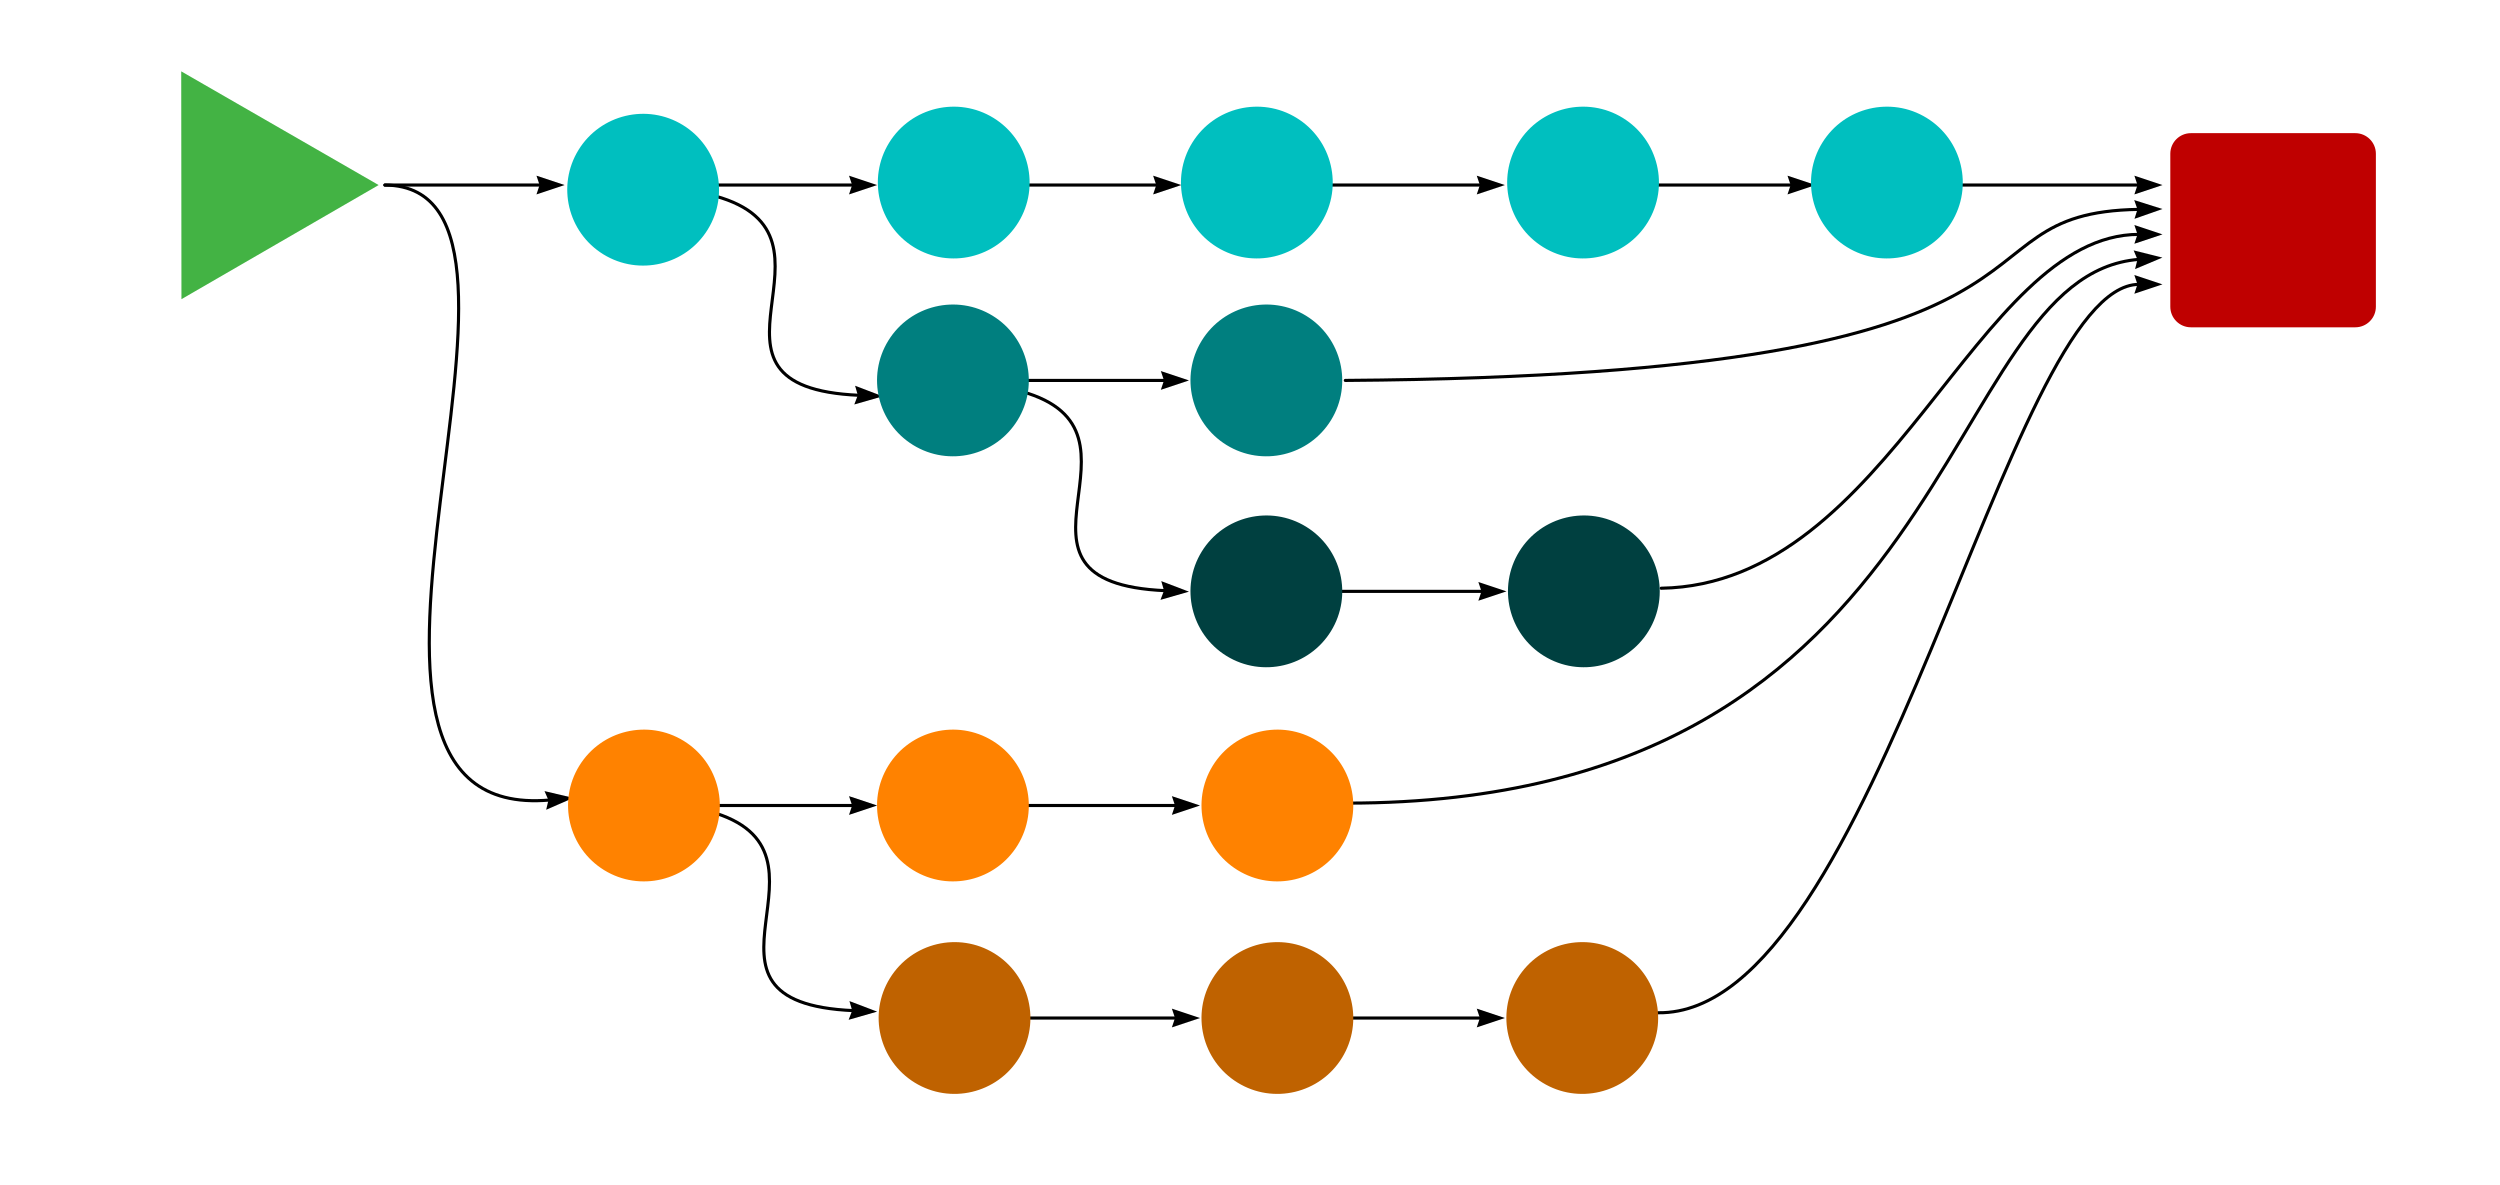
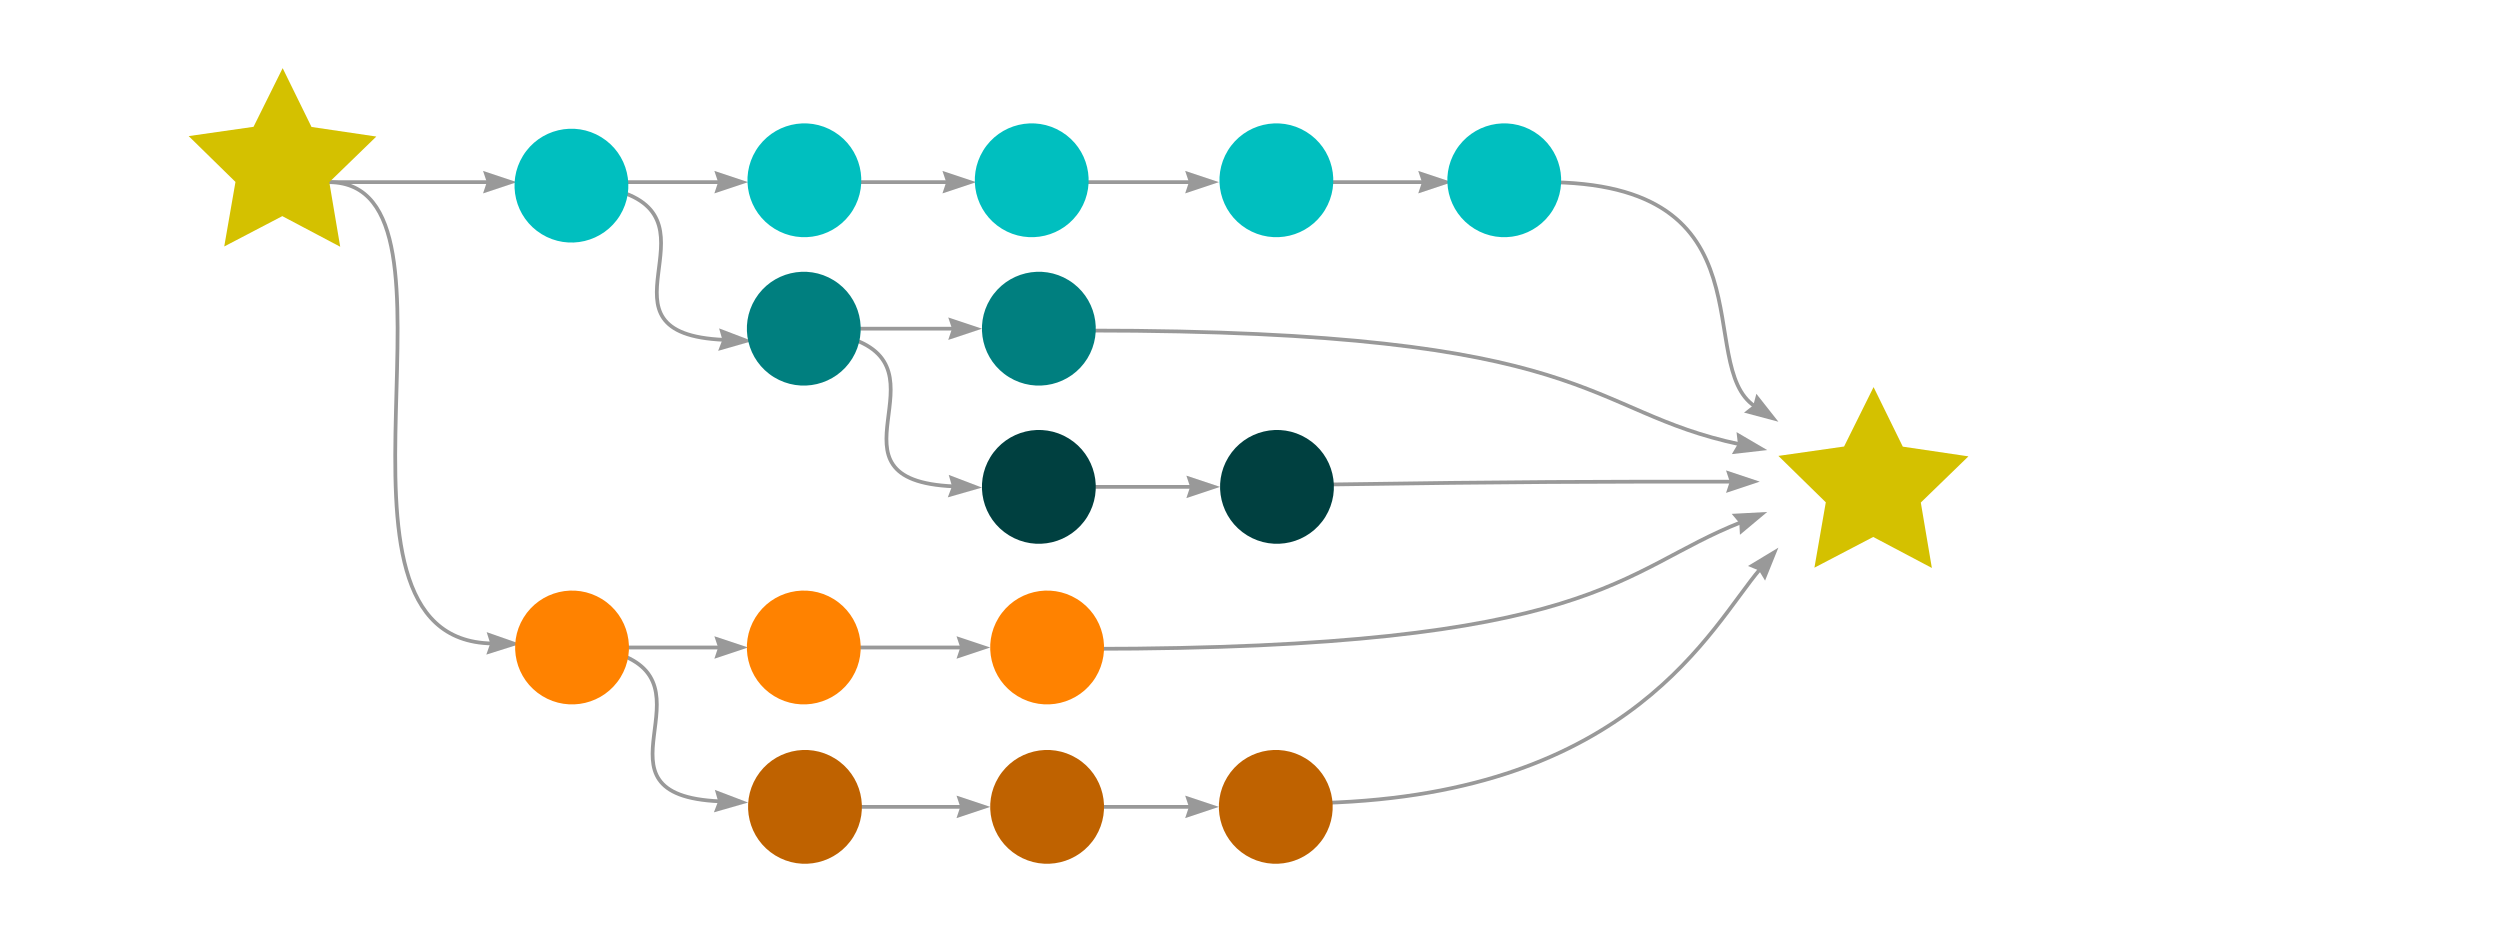
- <svg xmlns="http://www.w3.org/2000/svg" stroke-width="0.501" stroke-linejoin="bevel" fill-rule="evenodd" version="1.1" overflow="visible" width="600pt" height="284.25pt" viewBox="0 0 600 284.25">
+ <svg xmlns="http://www.w3.org/2000/svg" stroke-width="0.501" stroke-linejoin="bevel" fill-rule="evenodd" version="1.1" overflow="visible" width="600pt" height="222pt" viewBox="0 0 600 222">
  <defs>
    <marker id="DefaultArrowScaled" markerUnits="strokeWidth" viewBox="0 0 1 1" markerWidth="6" markerHeight="6" overflow="visible" orient="auto">
      <g transform="scale(0.009259259)">
        <path d="M -27 54 L -9 0 L -27 -54 L 135 0 z" />
      </g>
    </marker>
+     <marker id="DefaultArrowStyled" markerUnits="strokeWidth" viewBox="0 0 1 1" markerWidth="6" markerHeight="6" overflow="visible" orient="auto" fill="#999999" fill-opacity="1">
+       <g transform="scale(0.009259259)">
+         <path d="M -27 54 L -9 0 L -27 -54 L 135 0 z" />
+       </g>
+     </marker>
    <marker id="DefaultArrowScaled_1" markerUnits="strokeWidth" viewBox="0 0 1 1" markerWidth="6" markerHeight="6" overflow="visible" orient="auto">
      <g transform="scale(0.009259259)">
        <path d="M -27 54 L -9 0 L -27 -54 L 135 0 z" />
      </g>
    </marker>
+     <marker id="DefaultArrowStyled_1" markerUnits="strokeWidth" viewBox="0 0 1 1" markerWidth="6" markerHeight="6" overflow="visible" orient="auto" fill="#999999" fill-opacity="1">
+       <g transform="scale(0.009259259)">
+         <path d="M -27 54 L -9 0 L -27 -54 L 135 0 z" />
+       </g>
+     </marker>
    <marker id="DefaultArrowScaled_2" markerUnits="strokeWidth" viewBox="0 0 1 1" markerWidth="6" markerHeight="6" overflow="visible" orient="auto">
      <g transform="scale(0.009259259)">
        <path d="M -27 54 L -9 0 L -27 -54 L 135 0 z" />
      </g>
    </marker>
+     <marker id="DefaultArrowStyled_2" markerUnits="strokeWidth" viewBox="0 0 1 1" markerWidth="6" markerHeight="6" overflow="visible" orient="auto" fill="#999999" fill-opacity="1">
+       <g transform="scale(0.009259259)">
+         <path d="M -27 54 L -9 0 L -27 -54 L 135 0 z" />
+       </g>
+     </marker>
    <marker id="DefaultArrowScaled_3" markerUnits="strokeWidth" viewBox="0 0 1 1" markerWidth="6" markerHeight="6" overflow="visible" orient="auto">
      <g transform="scale(0.009259259)">
        <path d="M -27 54 L -9 0 L -27 -54 L 135 0 z" />
      </g>
    </marker>
+     <marker id="DefaultArrowStyled_3" markerUnits="strokeWidth" viewBox="0 0 1 1" markerWidth="6" markerHeight="6" overflow="visible" orient="auto" fill="#999999" fill-opacity="1">
+       <g transform="scale(0.009259259)">
+         <path d="M -27 54 L -9 0 L -27 -54 L 135 0 z" />
+       </g>
+     </marker>
    <marker id="DefaultArrowScaled_4" markerUnits="strokeWidth" viewBox="0 0 1 1" markerWidth="6" markerHeight="6" overflow="visible" orient="auto">
      <g transform="scale(0.009259259)">
        <path d="M -27 54 L -9 0 L -27 -54 L 135 0 z" />
      </g>
    </marker>
+     <marker id="DefaultArrowStyled_4" markerUnits="strokeWidth" viewBox="0 0 1 1" markerWidth="6" markerHeight="6" overflow="visible" orient="auto" fill="#999999" fill-opacity="1">
+       <g transform="scale(0.009259259)">
+         <path d="M -27 54 L -9 0 L -27 -54 L 135 0 z" />
+       </g>
+     </marker>
    <marker id="DefaultArrowScaled_5" markerUnits="strokeWidth" viewBox="0 0 1 1" markerWidth="6" markerHeight="6" overflow="visible" orient="auto">
      <g transform="scale(0.009259259)">
        <path d="M -27 54 L -9 0 L -27 -54 L 135 0 z" />
      </g>
    </marker>
+     <marker id="DefaultArrowStyled_5" markerUnits="strokeWidth" viewBox="0 0 1 1" markerWidth="6" markerHeight="6" overflow="visible" orient="auto" fill="#999999" fill-opacity="1">
+       <g transform="scale(0.009259259)">
+         <path d="M -27 54 L -9 0 L -27 -54 L 135 0 z" />
+       </g>
+     </marker>
    <marker id="DefaultArrowScaled_6" markerUnits="strokeWidth" viewBox="0 0 1 1" markerWidth="6" markerHeight="6" overflow="visible" orient="auto">
      <g transform="scale(0.009259259)">
        <path d="M -27 54 L -9 0 L -27 -54 L 135 0 z" />
      </g>
    </marker>
+     <marker id="DefaultArrowStyled_6" markerUnits="strokeWidth" viewBox="0 0 1 1" markerWidth="6" markerHeight="6" overflow="visible" orient="auto" fill="#999999" fill-opacity="1">
+       <g transform="scale(0.009259259)">
+         <path d="M -27 54 L -9 0 L -27 -54 L 135 0 z" />
+       </g>
+     </marker>
    <marker id="DefaultArrowScaled_7" markerUnits="strokeWidth" viewBox="0 0 1 1" markerWidth="6" markerHeight="6" overflow="visible" orient="auto">
      <g transform="scale(0.009259259)">
        <path d="M -27 54 L -9 0 L -27 -54 L 135 0 z" />
      </g>
    </marker>
+     <marker id="DefaultArrowStyled_7" markerUnits="strokeWidth" viewBox="0 0 1 1" markerWidth="6" markerHeight="6" overflow="visible" orient="auto" fill="#999999" fill-opacity="1">
+       <g transform="scale(0.009259259)">
+         <path d="M -27 54 L -9 0 L -27 -54 L 135 0 z" />
+       </g>
+     </marker>
    <marker id="DefaultArrowScaled_8" markerUnits="strokeWidth" viewBox="0 0 1 1" markerWidth="6" markerHeight="6" overflow="visible" orient="auto">
      <g transform="scale(0.009259259)">
        <path d="M -27 54 L -9 0 L -27 -54 L 135 0 z" />
      </g>
    </marker>
+     <marker id="DefaultArrowStyled_8" markerUnits="strokeWidth" viewBox="0 0 1 1" markerWidth="6" markerHeight="6" overflow="visible" orient="auto" fill="#999999" fill-opacity="1">
+       <g transform="scale(0.009259259)">
+         <path d="M -27 54 L -9 0 L -27 -54 L 135 0 z" />
+       </g>
+     </marker>
    <marker id="DefaultArrowScaled_9" markerUnits="strokeWidth" viewBox="0 0 1 1" markerWidth="6" markerHeight="6" overflow="visible" orient="auto">
      <g transform="scale(0.009259259)">
        <path d="M -27 54 L -9 0 L -27 -54 L 135 0 z" />
      </g>
    </marker>
+     <marker id="DefaultArrowStyled_9" markerUnits="strokeWidth" viewBox="0 0 1 1" markerWidth="6" markerHeight="6" overflow="visible" orient="auto" fill="#999999" fill-opacity="1">
+       <g transform="scale(0.009259259)">
+         <path d="M -27 54 L -9 0 L -27 -54 L 135 0 z" />
+       </g>
+     </marker>
    <marker id="DefaultArrowScaled_10" markerUnits="strokeWidth" viewBox="0 0 1 1" markerWidth="6" markerHeight="6" overflow="visible" orient="auto">
      <g transform="scale(0.009259259)">
        <path d="M -27 54 L -9 0 L -27 -54 L 135 0 z" />
      </g>
    </marker>
+     <marker id="DefaultArrowStyled_10" markerUnits="strokeWidth" viewBox="0 0 1 1" markerWidth="6" markerHeight="6" overflow="visible" orient="auto" fill="#999999" fill-opacity="1">
+       <g transform="scale(0.009259259)">
+         <path d="M -27 54 L -9 0 L -27 -54 L 135 0 z" />
+       </g>
+     </marker>
    <marker id="DefaultArrowScaled_11" markerUnits="strokeWidth" viewBox="0 0 1 1" markerWidth="6" markerHeight="6" overflow="visible" orient="auto">
      <g transform="scale(0.009259259)">
        <path d="M -27 54 L -9 0 L -27 -54 L 135 0 z" />
      </g>
    </marker>
+     <marker id="DefaultArrowStyled_11" markerUnits="strokeWidth" viewBox="0 0 1 1" markerWidth="6" markerHeight="6" overflow="visible" orient="auto" fill="#999999" fill-opacity="1">
+       <g transform="scale(0.009259259)">
+         <path d="M -27 54 L -9 0 L -27 -54 L 135 0 z" />
+       </g>
+     </marker>
    <marker id="DefaultArrowScaled_12" markerUnits="strokeWidth" viewBox="0 0 1 1" markerWidth="6" markerHeight="6" overflow="visible" orient="auto">
      <g transform="scale(0.009259259)">
        <path d="M -27 54 L -9 0 L -27 -54 L 135 0 z" />
      </g>
    </marker>
+     <marker id="DefaultArrowStyled_12" markerUnits="strokeWidth" viewBox="0 0 1 1" markerWidth="6" markerHeight="6" overflow="visible" orient="auto" fill="#999999" fill-opacity="1">
+       <g transform="scale(0.009259259)">
+         <path d="M -27 54 L -9 0 L -27 -54 L 135 0 z" />
+       </g>
+     </marker>
    <marker id="DefaultArrowScaled_13" markerUnits="strokeWidth" viewBox="0 0 1 1" markerWidth="6" markerHeight="6" overflow="visible" orient="auto">
      <g transform="scale(0.009259259)">
        <path d="M -27 54 L -9 0 L -27 -54 L 135 0 z" />
      </g>
    </marker>
+     <marker id="DefaultArrowStyled_13" markerUnits="strokeWidth" viewBox="0 0 1 1" markerWidth="6" markerHeight="6" overflow="visible" orient="auto" fill="#999999" fill-opacity="1">
+       <g transform="scale(0.009259259)">
+         <path d="M -27 54 L -9 0 L -27 -54 L 135 0 z" />
+       </g>
+     </marker>
    <marker id="DefaultArrowScaled_14" markerUnits="strokeWidth" viewBox="0 0 1 1" markerWidth="6" markerHeight="6" overflow="visible" orient="auto">
      <g transform="scale(0.009259259)">
        <path d="M -27 54 L -9 0 L -27 -54 L 135 0 z" />
      </g>
    </marker>
+     <marker id="DefaultArrowStyled_14" markerUnits="strokeWidth" viewBox="0 0 1 1" markerWidth="6" markerHeight="6" overflow="visible" orient="auto" fill="#999999" fill-opacity="1">
+       <g transform="scale(0.009259259)">
+         <path d="M -27 54 L -9 0 L -27 -54 L 135 0 z" />
+       </g>
+     </marker>
    <marker id="DefaultArrowScaled_15" markerUnits="strokeWidth" viewBox="0 0 1 1" markerWidth="6" markerHeight="6" overflow="visible" orient="auto">
      <g transform="scale(0.009259259)">
        <path d="M -27 54 L -9 0 L -27 -54 L 135 0 z" />
      </g>
    </marker>
+     <marker id="DefaultArrowStyled_15" markerUnits="strokeWidth" viewBox="0 0 1 1" markerWidth="6" markerHeight="6" overflow="visible" orient="auto" fill="#999999" fill-opacity="1">
+       <g transform="scale(0.009259259)">
+         <path d="M -27 54 L -9 0 L -27 -54 L 135 0 z" />
+       </g>
+     </marker>
    <marker id="DefaultArrowScaled_16" markerUnits="strokeWidth" viewBox="0 0 1 1" markerWidth="6" markerHeight="6" overflow="visible" orient="auto">
      <g transform="scale(0.009259259)">
        <path d="M -27 54 L -9 0 L -27 -54 L 135 0 z" />
      </g>
    </marker>
+     <marker id="DefaultArrowStyled_16" markerUnits="strokeWidth" viewBox="0 0 1 1" markerWidth="6" markerHeight="6" overflow="visible" orient="auto" fill="#999999" fill-opacity="1">
+       <g transform="scale(0.009259259)">
+         <path d="M -27 54 L -9 0 L -27 -54 L 135 0 z" />
+       </g>
+     </marker>
    <marker id="DefaultArrowScaled_17" markerUnits="strokeWidth" viewBox="0 0 1 1" markerWidth="6" markerHeight="6" overflow="visible" orient="auto">
      <g transform="scale(0.009259259)">
        <path d="M -27 54 L -9 0 L -27 -54 L 135 0 z" />
      </g>
    </marker>
+     <marker id="DefaultArrowStyled_17" markerUnits="strokeWidth" viewBox="0 0 1 1" markerWidth="6" markerHeight="6" overflow="visible" orient="auto" fill="#999999" fill-opacity="1">
+       <g transform="scale(0.009259259)">
+         <path d="M -27 54 L -9 0 L -27 -54 L 135 0 z" />
+       </g>
+     </marker>
    <marker id="DefaultArrowScaled_18" markerUnits="strokeWidth" viewBox="0 0 1 1" markerWidth="6" markerHeight="6" overflow="visible" orient="auto">
      <g transform="scale(0.009259259)">
        <path d="M -27 54 L -9 0 L -27 -54 L 135 0 z" />
      </g>
    </marker>
+     <marker id="DefaultArrowStyled_18" markerUnits="strokeWidth" viewBox="0 0 1 1" markerWidth="6" markerHeight="6" overflow="visible" orient="auto" fill="#999999" fill-opacity="1">
+       <g transform="scale(0.009259259)">
+         <path d="M -27 54 L -9 0 L -27 -54 L 135 0 z" />
+       </g>
+     </marker>
    <marker id="DefaultArrowScaled_19" markerUnits="strokeWidth" viewBox="0 0 1 1" markerWidth="6" markerHeight="6" overflow="visible" orient="auto">
+       <g transform="scale(0.009259259)">
+         <path d="M -27 54 L -9 0 L -27 -54 L 135 0 z" />
+       </g>
+     </marker>
+     <marker id="DefaultArrowStyled_19" markerUnits="strokeWidth" viewBox="0 0 1 1" markerWidth="6" markerHeight="6" overflow="visible" orient="auto" fill="#999999" fill-opacity="1">
      <g transform="scale(0.009259259)">
        <path d="M -27 54 L -9 0 L -27 -54 L 135 0 z" />
      </g>
    </marker>
  </defs>
  <g id="Document" fill="none" stroke="black" font-family="Times New Roman" font-size="16" transform="scale(1 -1)">
-     <g id="Spread" transform="translate(0 -284.25)">
+     <g id="Spread" transform="translate(0 -222)">
      <g id="Page background">
-         <path d="M 0,284.249 L 0,0 L 599.999,0 L 599.999,284.249 L 0,284.249 Z" stroke-linejoin="bevel" stroke="none" stroke-width="0" marker-start="none" marker-end="none" stroke-miterlimit="79.84" />
+         <path d="M 0.001,221.999 L 0.001,0 L 599.998,0 L 599.998,221.999 L 0.001,221.999 Z" stroke-linejoin="bevel" stroke="none" stroke-width="0" marker-start="none" marker-end="none" stroke-miterlimit="79.84" />
      </g>
      <g id="MouseOff">
-         <path d="M 43.493,267.126 L 43.521,239.787 L 43.548,212.449 L 67.211,226.143 L 90.874,239.836 L 67.184,253.481 L 43.493,267.126 Z" stroke="none" stroke-width="0.75" stroke-linecap="round" fill="#43b344" stroke-linejoin="miter" marker-start="none" marker-end="none" stroke-miterlimit="79.84" />
-         <path d="M 520.874,247.351 L 520.874,210.638 C 520.874,207.911 523.089,205.697 525.815,205.697 L 565.27,205.697 C 567.996,205.697 570.211,207.911 570.211,210.638 L 570.211,247.351 C 570.211,250.077 567.996,252.292 565.27,252.292 L 525.815,252.292 C 523.089,252.292 520.874,250.077 520.874,247.351 Z" stroke="none" stroke-width="0.75" fill="#bf0000" stroke-linecap="round" stroke-linejoin="miter" marker-start="none" marker-end="none" stroke-miterlimit="79.84" />
-         <path d="M 92.375,239.837 L 129.875,239.837" fill="none" stroke-width="0.75" marker-end="url(#DefaultArrowScaled)" stroke-linecap="round" stroke-linejoin="round" stroke-miterlimit="79.84" />
-         <path d="M 167.388,239.837 L 204.888,239.837" fill="none" stroke-width="0.75" marker-end="url(#DefaultArrowScaled_1)" stroke-linecap="round" stroke-linejoin="round" stroke-miterlimit="79.84" />
-         <path d="M 240.375,239.837 L 277.875,239.837" fill="none" stroke-width="0.75" marker-end="url(#DefaultArrowScaled_2)" stroke-linecap="round" stroke-linejoin="round" stroke-miterlimit="79.84" />
-         <path d="M 318.046,239.837 L 355.546,239.837" fill="none" stroke-width="0.75" marker-end="url(#DefaultArrowScaled_3)" stroke-linecap="round" stroke-linejoin="round" stroke-miterlimit="79.84" />
-         <path d="M 392.625,239.837 L 430.125,239.837" fill="none" stroke-width="0.75" marker-end="url(#DefaultArrowScaled_4)" stroke-linecap="round" stroke-linejoin="round" stroke-miterlimit="79.84" />
-         <path d="M 466.119,239.837 L 513.374,239.837" fill="none" stroke-width="0.75" marker-end="url(#DefaultArrowScaled_5)" stroke-linecap="round" stroke-linejoin="round" stroke-miterlimit="79.84" />
-         <path d="M 242.229,192.948 L 279.729,192.948" fill="none" stroke-width="0.75" marker-end="url(#DefaultArrowScaled_6)" stroke-linecap="round" stroke-linejoin="round" stroke-miterlimit="79.84" />
-         <path d="M 322.875,192.948 C 509.25,194.25 464.25,233.25 513.367,234.001" fill="none" stroke-width="0.75" marker-end="url(#DefaultArrowScaled_7)" stroke-linecap="round" stroke-linejoin="round" stroke-miterlimit="79.84" />
-         <path d="M 171.613,237.212 C 206.25,227.625 161.435,191.279 206.25,189.375" fill="none" stroke-width="0.75" marker-end="url(#DefaultArrowScaled_8)" stroke-linecap="round" stroke-linejoin="round" stroke-miterlimit="79.84" />
-         <path d="M 318.428,142.323 L 355.928,142.323" fill="none" stroke-width="0.75" marker-end="url(#DefaultArrowScaled_9)" stroke-linecap="round" stroke-linejoin="round" stroke-miterlimit="79.84" />
-         <path d="M 398.691,143.073 C 453.75,144 474.169,228 513.373,228" fill="none" stroke-width="0.75" marker-end="url(#DefaultArrowScaled_10)" stroke-linecap="round" stroke-linejoin="round" stroke-miterlimit="79.84" />
-         <path d="M 92.375,239.837 C 141.513,239.473 65.405,86.254 132,92.25" fill="none" stroke-width="0.75" marker-end="url(#DefaultArrowScaled_11)" stroke-linecap="round" stroke-linejoin="round" stroke-miterlimit="79.84" />
-         <path d="M 167.388,90.927 L 204.888,90.927" fill="none" stroke-width="0.75" marker-end="url(#DefaultArrowScaled_12)" stroke-linecap="round" stroke-linejoin="round" stroke-miterlimit="79.84" />
-         <path d="M 244.875,90.927 L 282.375,90.927" fill="none" stroke-width="0.75" marker-end="url(#DefaultArrowScaled_13)" stroke-linecap="round" stroke-linejoin="round" stroke-miterlimit="79.84" />
-         <path d="M 244.875,39.927 L 282.375,39.927" fill="none" stroke-width="0.75" marker-end="url(#DefaultArrowScaled_14)" stroke-linecap="round" stroke-linejoin="round" stroke-miterlimit="79.84" />
-         <path d="M 318.046,39.927 L 355.546,39.927" fill="none" stroke-width="0.75" marker-end="url(#DefaultArrowScaled_15)" stroke-linecap="round" stroke-linejoin="round" stroke-miterlimit="79.84" />
-         <path d="M 397.951,41.188 C 450.515,40.5 481.532,216 513.364,216" fill="none" stroke-width="0.75" marker-end="url(#DefaultArrowScaled_16)" stroke-linecap="round" stroke-linejoin="round" stroke-miterlimit="79.84" />
-         <path d="M 170.256,89.533 C 204.893,79.946 160.078,43.6 204.893,41.696" fill="none" stroke-width="0.75" marker-end="url(#DefaultArrowScaled_17)" stroke-linecap="round" stroke-linejoin="round" stroke-miterlimit="79.84" />
-         <path d="M 245.097,190.323 C 279.734,180.736 234.919,144.39 279.734,142.486" fill="none" stroke-width="0.75" marker-end="url(#DefaultArrowScaled_18)" stroke-linecap="round" stroke-linejoin="round" stroke-miterlimit="79.84" />
-         <path d="M 323.25,91.5 C 471.75,91.5 464.25,218.25 513.366,222" fill="none" stroke-width="0.75" marker-end="url(#DefaultArrowScaled_19)" stroke-linecap="round" stroke-linejoin="round" stroke-miterlimit="79.84" />
-         <path d="M 138.843,248.265 C 144.112,256.828 155.338,259.501 163.901,254.231 C 172.464,248.962 175.137,237.736 169.867,229.173 C 164.598,220.61 153.372,217.937 144.809,223.207 C 136.246,228.476 133.573,239.702 138.843,248.265 Z" stroke="none" fill="#00bfbf" stroke-width="0.75" stroke-linecap="round" stroke-linejoin="round" marker-start="none" marker-end="none" stroke-miterlimit="79.84" />
-         <path d="M 213.383,249.981 C 218.652,258.544 229.878,261.217 238.441,255.947 C 247.004,250.678 249.677,239.452 244.407,230.889 C 239.138,222.326 227.912,219.653 219.349,224.923 C 210.786,230.192 208.113,241.418 213.383,249.981 Z" stroke="none" fill="#00bfbf" stroke-width="0.75" stroke-linecap="round" stroke-linejoin="round" marker-start="none" marker-end="none" stroke-miterlimit="79.84" />
-         <path d="M 286.133,249.981 C 291.402,258.544 302.628,261.217 311.191,255.947 C 319.754,250.678 322.427,239.452 317.157,230.889 C 311.888,222.326 300.662,219.653 292.099,224.923 C 283.536,230.192 280.863,241.418 286.133,249.981 Z" stroke="none" fill="#00bfbf" stroke-width="0.75" stroke-linecap="round" stroke-linejoin="round" marker-start="none" marker-end="none" stroke-miterlimit="79.84" />
-         <path d="M 364.423,249.981 C 369.692,258.544 380.918,261.217 389.481,255.947 C 398.044,250.678 400.717,239.452 395.447,230.889 C 390.178,222.326 378.952,219.653 370.389,224.923 C 361.826,230.192 359.153,241.418 364.423,249.981 Z" stroke="none" fill="#00bfbf" stroke-width="0.75" stroke-linecap="round" stroke-linejoin="round" marker-start="none" marker-end="none" stroke-miterlimit="79.84" />
-         <path d="M 437.343,249.981 C 442.612,258.544 453.838,261.217 462.401,255.947 C 470.964,250.678 473.637,239.452 468.367,230.889 C 463.098,222.326 451.872,219.653 443.309,224.923 C 434.746,230.192 432.073,241.418 437.343,249.981 Z" stroke="none" fill="#00bfbf" stroke-width="0.75" stroke-linecap="round" stroke-linejoin="round" marker-start="none" marker-end="none" stroke-miterlimit="79.84" />
-         <path d="M 213.192,202.494 C 218.461,211.057 229.687,213.73 238.25,208.46 C 246.813,203.191 249.486,191.965 244.216,183.402 C 238.947,174.839 227.721,172.166 219.158,177.436 C 210.595,182.705 207.922,193.931 213.192,202.494 Z" stroke="none" fill="#007f7f" stroke-width="0.75" stroke-linecap="round" stroke-linejoin="round" marker-start="none" marker-end="none" stroke-miterlimit="79.84" />
-         <path d="M 288.415,202.494 C 293.684,211.057 304.91,213.73 313.473,208.46 C 322.036,203.191 324.709,191.965 319.439,183.402 C 314.17,174.839 302.944,172.166 294.381,177.436 C 285.818,182.705 283.145,193.931 288.415,202.494 Z" stroke="none" fill="#007f7f" stroke-width="0.75" stroke-linecap="round" stroke-linejoin="round" marker-start="none" marker-end="none" stroke-miterlimit="79.84" />
-         <path d="M 288.415,151.869 C 293.684,160.432 304.91,163.105 313.473,157.835 C 322.036,152.566 324.709,141.34 319.439,132.777 C 314.17,124.214 302.944,121.541 294.381,126.811 C 285.818,132.08 283.145,143.306 288.415,151.869 Z" stroke="none" fill="#004040" stroke-width="0.75" stroke-linecap="round" stroke-linejoin="round" marker-start="none" marker-end="none" stroke-miterlimit="79.84" />
-         <path d="M 364.614,151.869 C 369.883,160.432 381.109,163.105 389.672,157.835 C 398.235,152.566 400.908,141.34 395.638,132.777 C 390.369,124.214 379.143,121.541 370.58,126.811 C 362.017,132.08 359.344,143.306 364.614,151.869 Z" stroke="none" fill="#004040" stroke-width="0.75" stroke-linecap="round" stroke-linejoin="round" marker-start="none" marker-end="none" stroke-miterlimit="79.84" />
-         <path d="M 139.034,100.473 C 144.303,109.036 155.529,111.709 164.092,106.439 C 172.655,101.17 175.328,89.944 170.058,81.381 C 164.789,72.818 153.563,70.145 145,75.415 C 136.437,80.684 133.764,91.91 139.034,100.473 Z" stroke="none" fill="#ff8200" stroke-width="0.75" stroke-linecap="round" stroke-linejoin="round" marker-start="none" marker-end="none" stroke-miterlimit="79.84" />
-         <path d="M 213.192,100.473 C 218.461,109.036 229.687,111.709 238.25,106.439 C 246.813,101.17 249.486,89.944 244.216,81.381 C 238.947,72.818 227.721,70.145 219.158,75.415 C 210.595,80.684 207.922,91.91 213.192,100.473 Z" stroke="none" fill="#ff8200" stroke-width="0.75" stroke-linecap="round" stroke-linejoin="round" marker-start="none" marker-end="none" stroke-miterlimit="79.84" />
-         <path d="M 291.061,100.473 C 296.33,109.036 307.556,111.709 316.119,106.439 C 324.682,101.17 327.355,89.944 322.085,81.381 C 316.816,72.818 305.59,70.145 297.027,75.415 C 288.464,80.684 285.791,91.91 291.061,100.473 Z" stroke="none" fill="#ff8200" stroke-width="0.75" stroke-linecap="round" stroke-linejoin="round" marker-start="none" marker-end="none" stroke-miterlimit="79.84" />
-         <path d="M 213.574,49.473 C 218.843,58.036 230.069,60.709 238.632,55.439 C 247.195,50.17 249.868,38.944 244.598,30.381 C 239.329,21.818 228.103,19.145 219.54,24.415 C 210.977,29.684 208.304,40.91 213.574,49.473 Z" stroke="none" fill="#bf6200" stroke-width="0.75" stroke-linecap="round" stroke-linejoin="round" marker-start="none" marker-end="none" stroke-miterlimit="79.84" />
-         <path d="M 291.061,49.473 C 296.33,58.036 307.556,60.709 316.119,55.439 C 324.682,50.17 327.355,38.944 322.085,30.381 C 316.816,21.818 305.59,19.145 297.027,24.415 C 288.464,29.684 285.791,40.91 291.061,49.473 Z" stroke="none" fill="#bf6200" stroke-width="0.75" stroke-linecap="round" stroke-linejoin="round" marker-start="none" marker-end="none" stroke-miterlimit="79.84" />
-         <path d="M 364.232,49.473 C 369.501,58.036 380.727,60.709 389.29,55.439 C 397.853,50.17 400.526,38.944 395.256,30.381 C 389.987,21.818 378.761,19.145 370.198,24.415 C 361.635,29.684 358.962,40.91 364.232,49.473 Z" stroke="none" fill="#bf6200" stroke-width="0.75" stroke-linecap="round" stroke-linejoin="round" marker-start="none" marker-end="none" stroke-miterlimit="79.84" />
+         <path d="M 79.031,178.283 L 117.281,178.283" fill="none" stroke="#999999" stroke-width="0.9" marker-end="url(#DefaultArrowStyled)" stroke-linecap="round" stroke-linejoin="round" stroke-miterlimit="79.84" />
+         <path d="M 144.671,178.283 L 172.796,178.283" fill="none" stroke="#999999" stroke-width="0.9" marker-end="url(#DefaultArrowStyled_1)" stroke-linecap="round" stroke-linejoin="round" stroke-miterlimit="79.84" />
+         <path d="M 199.411,178.283 L 227.537,178.283" fill="none" stroke="#999999" stroke-width="0.9" marker-end="url(#DefaultArrowStyled_2)" stroke-linecap="round" stroke-linejoin="round" stroke-miterlimit="79.84" />
+         <path d="M 257.664,178.283 L 285.79,178.283" fill="none" stroke="#999999" stroke-width="0.9" marker-end="url(#DefaultArrowStyled_3)" stroke-linecap="round" stroke-linejoin="round" stroke-miterlimit="79.84" />
+         <path d="M 313.598,178.283 L 341.725,178.283" fill="none" stroke="#999999" stroke-width="0.9" marker-end="url(#DefaultArrowStyled_4)" stroke-linecap="round" stroke-linejoin="round" stroke-miterlimit="79.84" />
+         <path d="M 370.468,178.283 C 426.414,178.5 406.274,134.279 421.174,124.492" fill="none" stroke="#999999" stroke-width="0.9" marker-end="url(#DefaultArrowStyled_5)" stroke-linecap="round" stroke-linejoin="round" stroke-miterlimit="79.84" />
+         <path d="M 200.802,143.117 L 228.927,143.117" fill="none" stroke="#999999" stroke-width="0.9" marker-end="url(#DefaultArrowStyled_6)" stroke-linecap="round" stroke-linejoin="round" stroke-miterlimit="79.84" />
+         <path d="M 147.84,176.314 C 173.818,169.125 140.206,141.864 173.818,140.437" fill="none" stroke="#999999" stroke-width="0.9" marker-end="url(#DefaultArrowStyled_7)" stroke-linecap="round" stroke-linejoin="round" stroke-miterlimit="79.84" />
+         <path d="M 257.952,105.147 L 286.076,105.147" fill="none" stroke="#999999" stroke-width="0.9" marker-end="url(#DefaultArrowStyled_8)" stroke-linecap="round" stroke-linejoin="round" stroke-miterlimit="79.84" />
+         <path d="M 318.147,105.71 C 364.934,106.407 382.284,106.406 415.597,106.406" fill="none" stroke="#999999" stroke-width="0.9" marker-end="url(#DefaultArrowStyled_9)" stroke-linecap="round" stroke-linejoin="round" stroke-miterlimit="79.84" />
+         <path d="M 79.031,178.283 C 116.16,177.967 71.511,68.289 118.107,67.568" fill="none" stroke="#999999" stroke-width="0.9" marker-end="url(#DefaultArrowStyled_10)" stroke-linecap="round" stroke-linejoin="round" stroke-miterlimit="79.84" />
+         <path d="M 144.671,66.602 L 172.796,66.602" fill="none" stroke="#999999" stroke-width="0.9" marker-end="url(#DefaultArrowStyled_11)" stroke-linecap="round" stroke-linejoin="round" stroke-miterlimit="79.84" />
+         <path d="M 202.786,66.602 L 230.912,66.602" fill="none" stroke="#999999" stroke-width="0.9" marker-end="url(#DefaultArrowStyled_12)" stroke-linecap="round" stroke-linejoin="round" stroke-miterlimit="79.84" />
+         <path d="M 202.786,28.351 L 230.912,28.351" fill="none" stroke="#999999" stroke-width="0.9" marker-end="url(#DefaultArrowStyled_13)" stroke-linecap="round" stroke-linejoin="round" stroke-miterlimit="79.84" />
+         <path d="M 257.664,28.351 L 285.79,28.351" fill="none" stroke="#999999" stroke-width="0.9" marker-end="url(#DefaultArrowStyled_14)" stroke-linecap="round" stroke-linejoin="round" stroke-miterlimit="79.84" />
+         <path d="M 317.594,29.297 C 391.828,31.501 410.68,71.629 422.437,85.43" fill="none" stroke="#999999" stroke-width="0.9" marker-end="url(#DefaultArrowStyled_15)" stroke-linecap="round" stroke-linejoin="round" stroke-miterlimit="79.84" />
+         <path d="M 146.823,65.556 C 172.8,58.365 139.189,31.106 172.8,29.679" fill="none" stroke="#999999" stroke-width="0.9" marker-end="url(#DefaultArrowStyled_16)" stroke-linecap="round" stroke-linejoin="round" stroke-miterlimit="79.84" />
+         <path d="M 202.954,141.148 C 228.931,133.957 195.319,106.699 228.931,105.27" fill="none" stroke="#999999" stroke-width="0.9" marker-end="url(#DefaultArrowStyled_17)" stroke-linecap="round" stroke-linejoin="round" stroke-miterlimit="79.84" />
+         <path d="M 261.568,66.28 C 383.644,66.28 388.262,85.008 417.854,96.656" fill="none" stroke="#999999" stroke-width="0.9" marker-end="url(#DefaultArrowStyled_18)" stroke-linecap="round" stroke-linejoin="round" stroke-miterlimit="79.84" />
+         <path d="M 125.512,184.605 C 129.464,191.027 137.884,193.031 144.306,189.079 C 150.728,185.127 152.733,176.708 148.781,170.285 C 144.828,163.863 136.409,161.859 129.987,165.811 C 123.565,169.763 121.56,178.182 125.512,184.605 Z" stroke="none" fill="#00bfbf" stroke-width="0.563" stroke-linecap="round" stroke-linejoin="round" marker-start="none" marker-end="none" stroke-miterlimit="79.84" />
+         <path d="M 181.417,185.892 C 185.369,192.314 193.789,194.318 200.211,190.366 C 206.633,186.414 208.638,177.995 204.686,171.572 C 200.733,165.15 192.314,163.146 185.892,167.098 C 179.47,171.05 177.465,179.469 181.417,185.892 Z" stroke="none" fill="#00bfbf" stroke-width="0.563" stroke-linecap="round" stroke-linejoin="round" marker-start="none" marker-end="none" stroke-miterlimit="79.84" />
+         <path d="M 235.979,185.892 C 239.932,192.314 248.351,194.318 254.773,190.366 C 261.195,186.414 263.2,177.995 259.248,171.572 C 255.296,165.15 246.876,163.146 240.454,167.098 C 234.032,171.05 232.027,179.469 235.979,185.892 Z" stroke="none" fill="#00bfbf" stroke-width="0.563" stroke-linecap="round" stroke-linejoin="round" marker-start="none" marker-end="none" stroke-miterlimit="79.84" />
+         <path d="M 294.697,185.892 C 298.649,192.314 307.069,194.318 313.491,190.366 C 319.913,186.414 321.918,177.995 317.966,171.572 C 314.013,165.15 305.594,163.146 299.172,167.098 C 292.75,171.05 290.745,179.469 294.697,185.892 Z" stroke="none" fill="#00bfbf" stroke-width="0.563" stroke-linecap="round" stroke-linejoin="round" marker-start="none" marker-end="none" stroke-miterlimit="79.84" />
+         <path d="M 349.387,185.892 C 353.339,192.314 361.759,194.318 368.181,190.366 C 374.603,186.414 376.608,177.995 372.656,171.572 C 368.703,165.15 360.284,163.146 353.862,167.098 C 347.44,171.05 345.435,179.469 349.387,185.892 Z" stroke="none" fill="#00bfbf" stroke-width="0.563" stroke-linecap="round" stroke-linejoin="round" marker-start="none" marker-end="none" stroke-miterlimit="79.84" />
+         <path d="M 181.274,150.276 C 185.226,156.698 193.645,158.703 200.068,154.751 C 206.49,150.799 208.494,142.379 204.542,135.957 C 200.59,129.535 192.171,127.53 185.748,131.482 C 179.326,135.435 177.322,143.854 181.274,150.276 Z" stroke="none" fill="#007f7f" stroke-width="0.563" stroke-linecap="round" stroke-linejoin="round" marker-start="none" marker-end="none" stroke-miterlimit="79.84" />
+         <path d="M 237.691,112.308 C 241.643,118.73 250.063,120.734 256.485,116.782 C 262.907,112.83 264.912,104.411 260.96,97.988 C 257.007,91.566 248.588,89.562 242.166,93.514 C 235.744,97.466 233.739,105.885 237.691,112.308 Z" stroke="none" fill="#004040" stroke-width="0.563" stroke-linecap="round" stroke-linejoin="round" marker-start="none" marker-end="none" stroke-miterlimit="79.84" />
+         <path d="M 294.84,112.308 C 298.792,118.73 307.212,120.734 313.634,116.782 C 320.056,112.83 322.061,104.411 318.109,97.988 C 314.157,91.566 305.737,89.562 299.315,93.514 C 292.893,97.466 290.888,105.885 294.84,112.308 Z" stroke="none" fill="#004040" stroke-width="0.563" stroke-linecap="round" stroke-linejoin="round" marker-start="none" marker-end="none" stroke-miterlimit="79.84" />
+         <path d="M 125.655,73.761 C 129.607,80.183 138.027,82.187 144.449,78.235 C 150.871,74.283 152.876,65.864 148.924,59.441 C 144.972,53.019 136.552,51.015 130.13,54.967 C 123.708,58.919 121.703,67.338 125.655,73.761 Z" stroke="none" fill="#ff8200" stroke-width="0.563" stroke-linecap="round" stroke-linejoin="round" marker-start="none" marker-end="none" stroke-miterlimit="79.84" />
+         <path d="M 181.274,73.761 C 185.226,80.183 193.645,82.187 200.068,78.235 C 206.49,74.283 208.494,65.864 204.542,59.441 C 200.59,53.019 192.171,51.015 185.748,54.967 C 179.326,58.919 177.322,67.338 181.274,73.761 Z" stroke="none" fill="#ff8200" stroke-width="0.563" stroke-linecap="round" stroke-linejoin="round" marker-start="none" marker-end="none" stroke-miterlimit="79.84" />
+         <path d="M 239.675,73.761 C 243.628,80.183 252.047,82.187 258.469,78.235 C 264.891,74.283 266.896,65.864 262.944,59.441 C 258.992,53.019 250.572,51.015 244.15,54.967 C 237.728,58.919 235.723,67.338 239.675,73.761 Z" stroke="none" fill="#ff8200" stroke-width="0.563" stroke-linecap="round" stroke-linejoin="round" marker-start="none" marker-end="none" stroke-miterlimit="79.84" />
+         <path d="M 181.56,35.511 C 185.512,41.933 193.932,43.937 200.354,39.985 C 206.776,36.033 208.781,27.614 204.829,21.191 C 200.877,14.769 192.457,12.765 186.035,16.717 C 179.613,20.669 177.608,29.088 181.56,35.511 Z" stroke="none" fill="#bf6200" stroke-width="0.563" stroke-linecap="round" stroke-linejoin="round" marker-start="none" marker-end="none" stroke-miterlimit="79.84" />
+         <path d="M 239.675,35.511 C 243.628,41.933 252.047,43.937 258.469,39.985 C 264.891,36.033 266.896,27.614 262.944,21.191 C 258.992,14.769 250.572,12.765 244.15,16.717 C 237.728,20.669 235.723,29.088 239.675,35.511 Z" stroke="none" fill="#bf6200" stroke-width="0.563" stroke-linecap="round" stroke-linejoin="round" marker-start="none" marker-end="none" stroke-miterlimit="79.84" />
+         <path d="M 294.554,35.511 C 298.506,41.933 306.925,43.937 313.348,39.985 C 319.77,36.033 321.774,27.614 317.822,21.191 C 313.87,14.769 305.451,12.765 299.028,16.717 C 292.606,20.669 290.602,29.088 294.554,35.511 Z" stroke="none" fill="#bf6200" stroke-width="0.563" stroke-linecap="round" stroke-linejoin="round" marker-start="none" marker-end="none" stroke-miterlimit="79.84" />
+         <path d="M 426.816,112.585 L 438.191,101.443 L 435.461,85.757 L 449.573,93.131 L 463.647,85.688 L 460.994,101.389 L 472.423,112.475 L 456.672,114.803 L 449.659,129.098 L 442.579,114.837 L 426.816,112.585 Z" fill="#d4c100" stroke-linecap="round" stroke="none" stroke-width="0.6" stroke-linejoin="miter" marker-start="none" marker-end="none" stroke-miterlimit="79.84" />
+         <path d="M 261.45,142.667 C 384.066,142.667 379.553,123.414 417.53,115.376" fill="none" stroke="#999999" stroke-width="0.9" marker-end="url(#DefaultArrowStyled_19)" stroke-linecap="round" stroke-linejoin="round" stroke-miterlimit="79.84" />
+         <path d="M 237.691,150.276 C 241.643,156.698 250.063,158.703 256.485,154.751 C 262.907,150.799 264.912,142.379 260.96,135.957 C 257.007,129.535 248.588,127.53 242.166,131.482 C 235.744,135.435 233.739,143.854 237.691,150.276 Z" stroke="none" fill="#007f7f" stroke-width="0.563" stroke-linecap="round" stroke-linejoin="round" marker-start="none" marker-end="none" stroke-miterlimit="79.84" />
+         <path d="M 45.28,189.339 L 56.513,178.337 L 53.817,162.846 L 67.753,170.129 L 81.651,162.779 L 79.031,178.283 L 90.317,189.23 L 74.763,191.529 L 67.838,205.645 L 60.846,191.563 L 45.28,189.339 Z" stroke="none" fill="#d4c100" stroke-linecap="round" stroke-width="0.592" stroke-linejoin="miter" marker-start="none" marker-end="none" stroke-miterlimit="79.84" />
      </g>
    </g>
  </g>
</svg>
